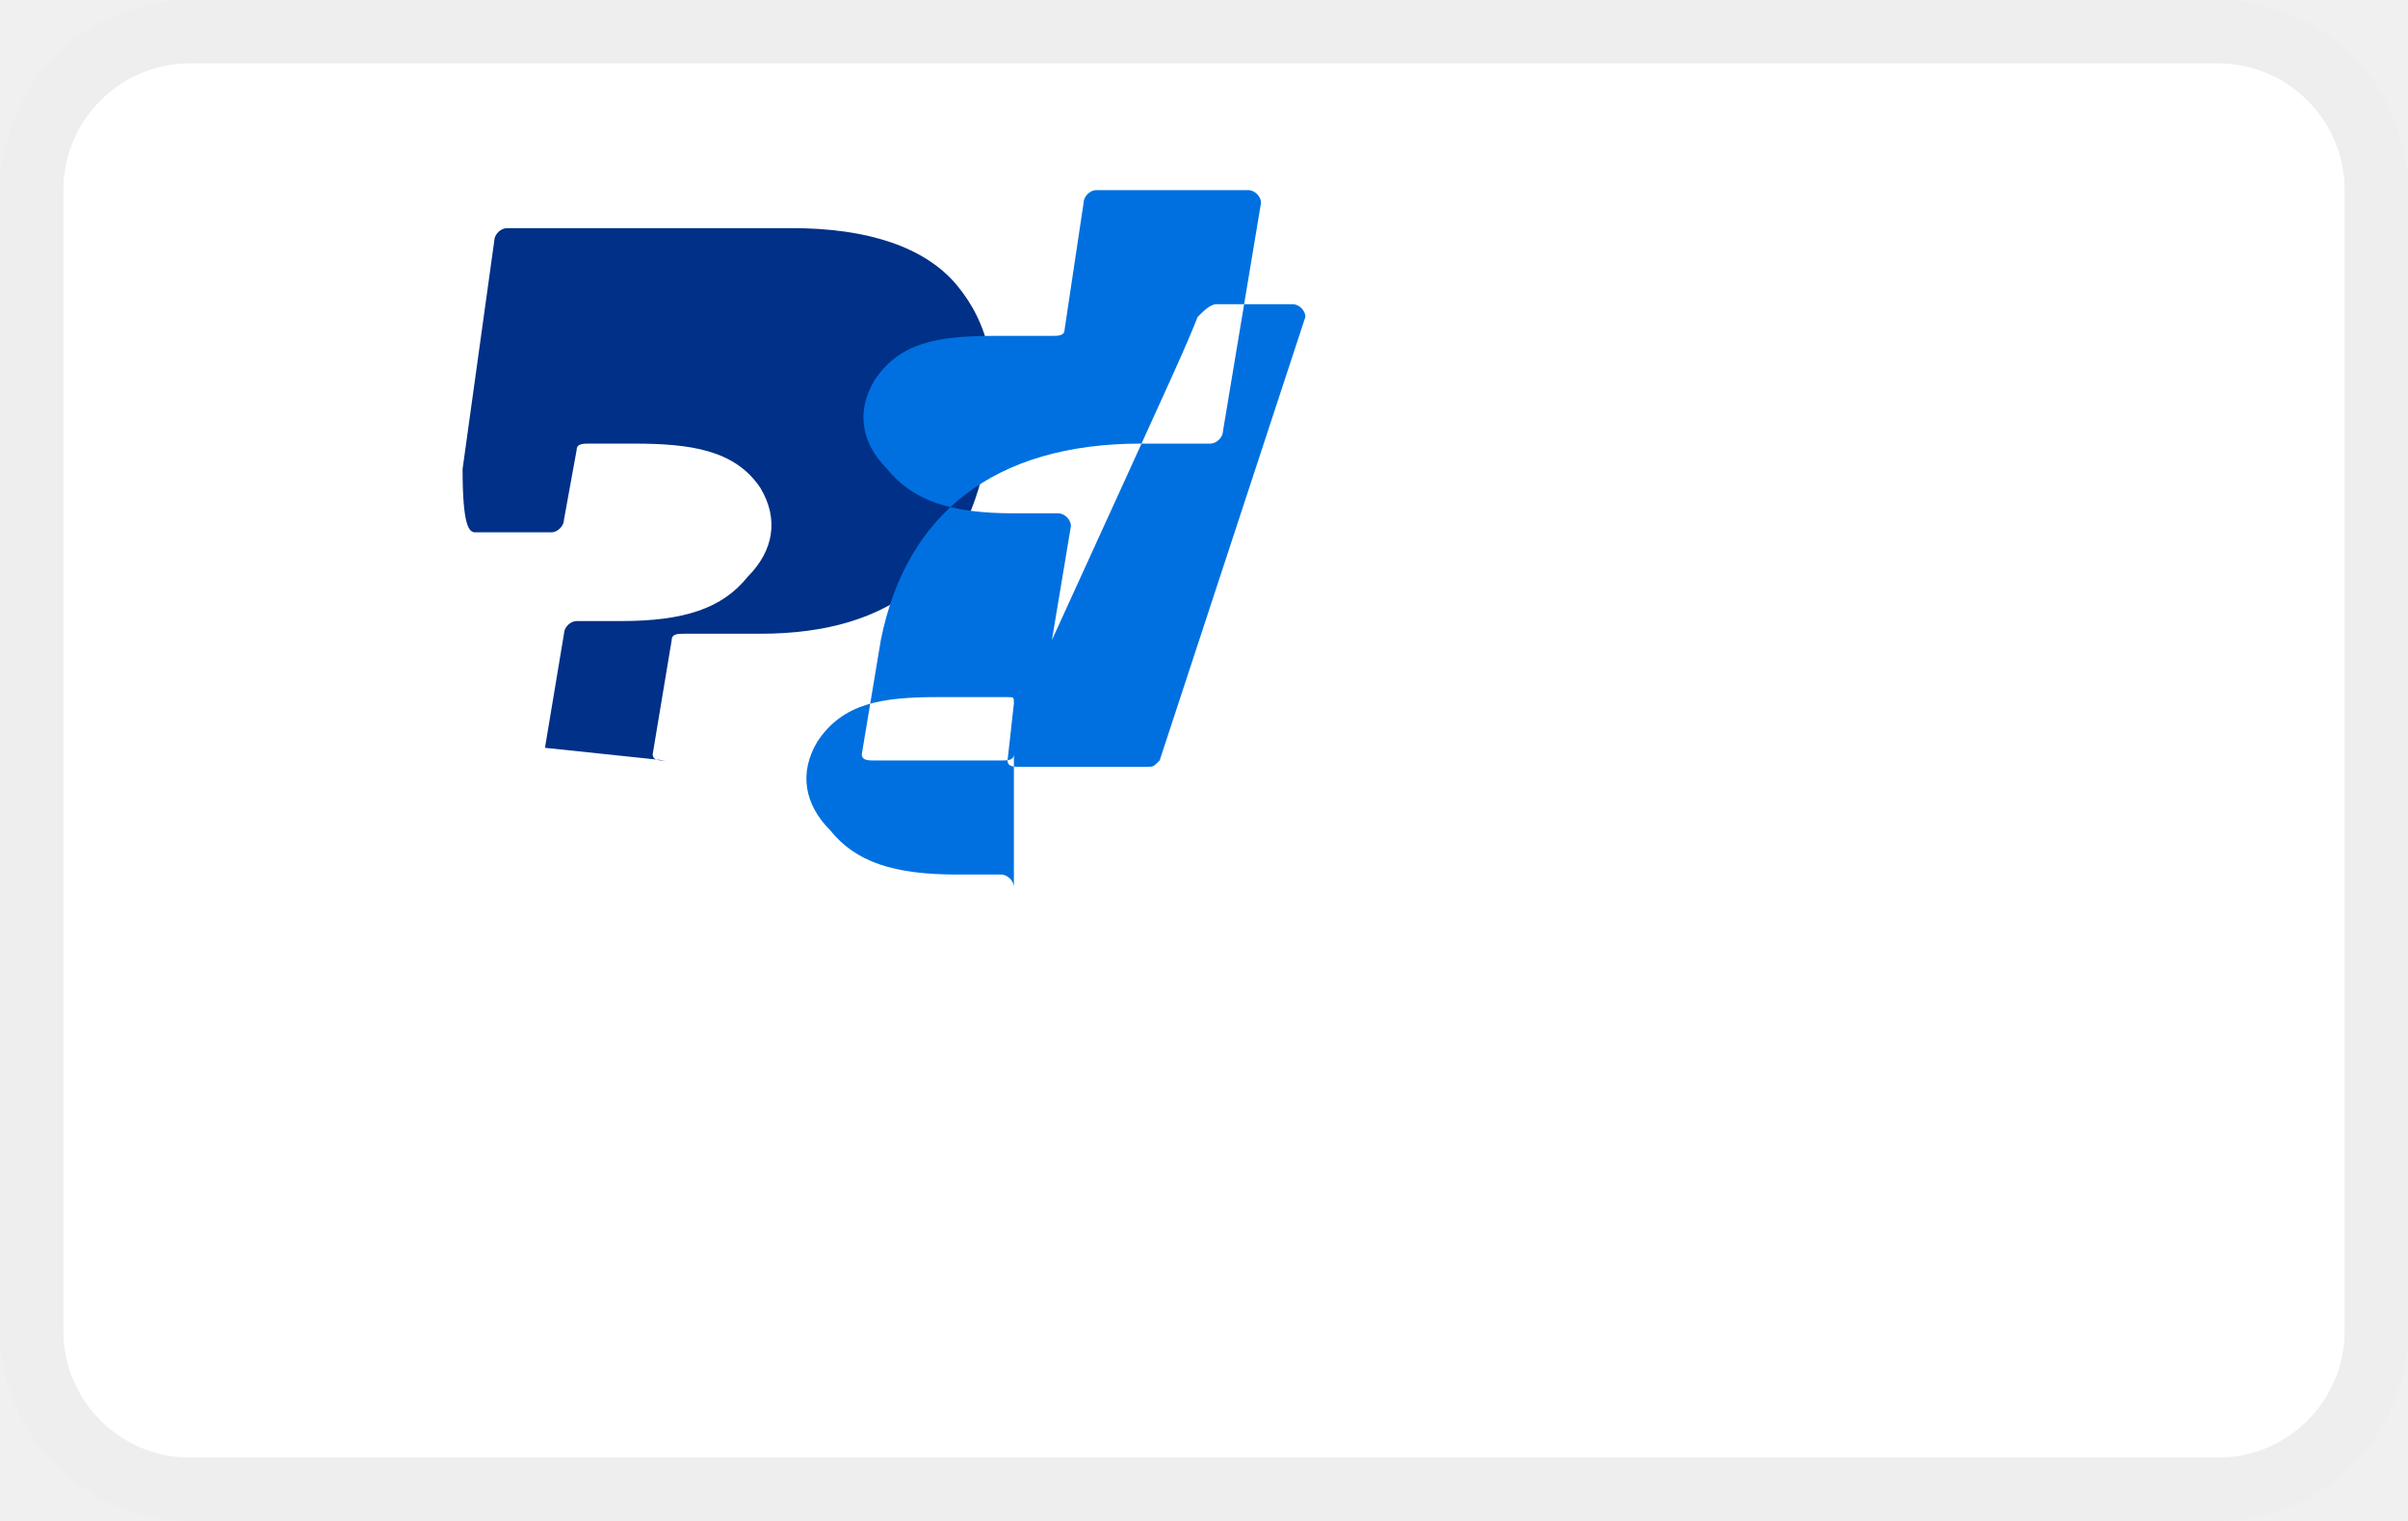
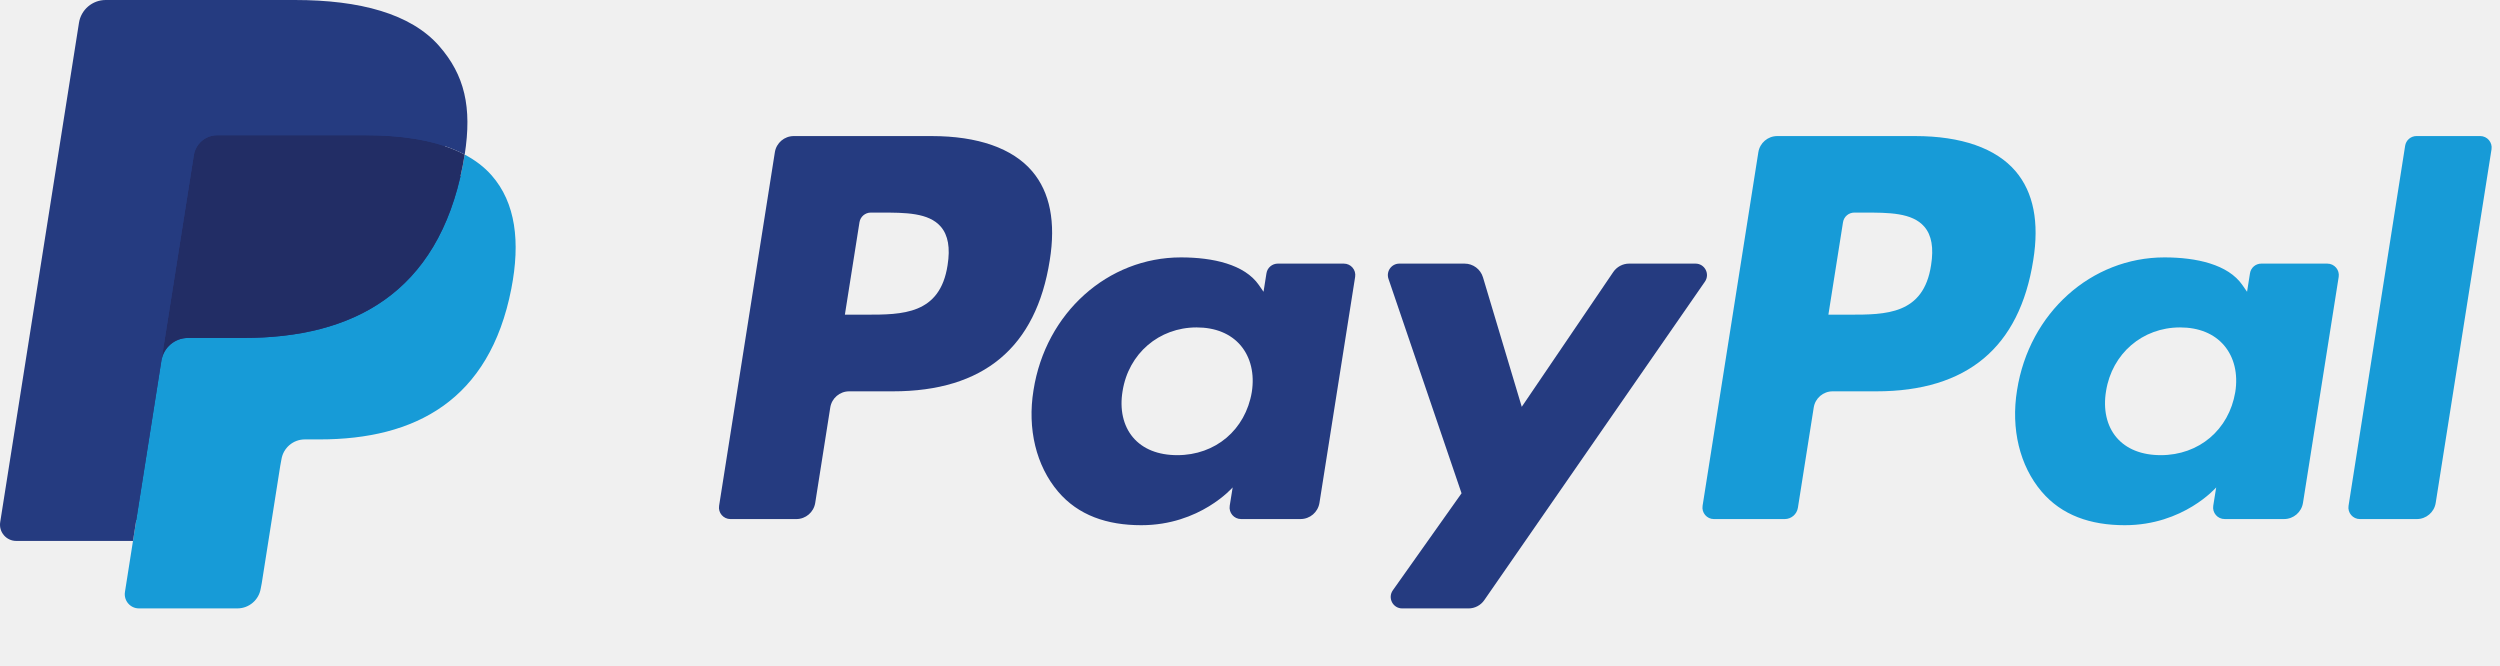
- <svg xmlns="http://www.w3.org/2000/svg" viewBox="0 0 38 24" width="38" height="24" role="img" aria-labelledby="pi-paypal">
-   <rect fill="#fff" width="38" height="24" rx="3" />
-   <rect x="0.5" y="0.5" width="37" height="23" rx="2.5" fill="none" stroke="#000" stroke-opacity="0.07" />
-   <g transform="translate(8, 4)" fill="none" fill-rule="evenodd">
-     <path fill="#003087" d="M2.5 8c-.1 0-.2 0-.2-.1l.3-1.8c0-.1.1-.1.2-.1h1.2c2.1 0 3.3-1 3.6-3 .2-1.1 0-1.9-.5-2.5-.5-.6-1.4-.9-2.6-.9H0c-.1 0-.2.1-.2.2l-.5 3.6C-.7 4.3-.6 4.4-.5 4.4h1.2c.1 0 .2-.1.2-.2l.2-1.1c0-.1.1-.1.2-.1h.7c.9 0 1.6.1 2 .7.3.5.2 1-.2 1.4-.4.5-1 .7-2 .7h-.7c-.1 0-.2.1-.2.2l-.3 1.8z" />
-     <path fill="#0070E0" d="M5.8 8c-.1 0-.2 0-.2-.1l.3-1.8c.4-2 1.8-3.1 4.1-3.1h1.1c.1 0 .2-.1.2-.2l.6-3.6c0-.1-.1-.2-.2-.2H9.3c-.1 0-.2.1-.2.2l-.3 2c0 .1-.1.1-.2.1H7.7c-.9 0-1.5.1-1.9.7-.3.5-.2 1 .2 1.4.4.5 1 .7 2 .7h.7c.1 0 .2.1.2.2l-.3 1.8c2.1-4.6 2.1-4.6 2.3-5.1.1-.1.2-.2.3-.2h1.2c.1 0 .2.1.2.2L10.3 8c-.1.1-.1.1-.2.1H8.1c-.1 0-.2 0-.2-.1l.1-.9c0-.1 0-.1-.1-.1H6.8c-.9 0-1.5.1-1.9.7-.3.5-.2 1 .2 1.4.4.5 1 .7 2 .7h.7c.1 0 .2.1.2.2L8 7.9c0 .1-.1.1-.2.1H5.8z" />
-   </g>
+ <svg xmlns="http://www.w3.org/2000/svg" version="1.1" id="Layer_1" x="0px" y="0px" width="124px" height="33px" viewBox="0 0 124 33" enable-background="new 0 0 124 33" xml:space="preserve">
+   <path fill="#253B80" d="M46.211,6.749h-6.839c-0.468,0-0.866,0.34-0.939,0.802l-2.766,17.537c-0.055,0.346,0.213,0.658,0.564,0.658  h3.265c0.468,0,0.866-0.34,0.939-0.803l0.746-4.73c0.072-0.463,0.471-0.803,0.938-0.803h2.165c4.505,0,7.105-2.18,7.784-6.5  c0.306-1.89,0.013-3.375-0.872-4.415C50.224,7.353,48.5,6.749,46.211,6.749z M47,13.154c-0.374,2.454-2.249,2.454-4.062,2.454  h-1.032l0.724-4.583c0.043-0.277,0.283-0.481,0.563-0.481h0.473c1.235,0,2.4,0,3.002,0.704C47.027,11.668,47.137,12.292,47,13.154z" />
+   <path fill="#253B80" d="M66.654,13.075h-3.275c-0.279,0-0.52,0.204-0.563,0.481l-0.145,0.916l-0.229-0.332  c-0.709-1.029-2.29-1.373-3.868-1.373c-3.619,0-6.71,2.741-7.312,6.586c-0.313,1.918,0.132,3.752,1.22,5.031  c0.998,1.176,2.426,1.666,4.125,1.666c2.916,0,4.533-1.875,4.533-1.875l-0.146,0.91c-0.055,0.348,0.213,0.66,0.562,0.66h2.95  c0.469,0,0.865-0.34,0.939-0.803l1.77-11.209C67.271,13.388,67.004,13.075,66.654,13.075z M62.089,19.449  c-0.316,1.871-1.801,3.127-3.695,3.127c-0.951,0-1.711-0.305-2.199-0.883c-0.484-0.574-0.668-1.391-0.514-2.301  c0.295-1.855,1.805-3.152,3.67-3.152c0.93,0,1.686,0.309,2.184,0.892C62.034,17.721,62.232,18.543,62.089,19.449z" />
+   <path fill="#253B80" d="M84.096,13.075h-3.291c-0.314,0-0.609,0.156-0.787,0.417l-4.539,6.686l-1.924-6.425  c-0.121-0.402-0.492-0.678-0.912-0.678h-3.234c-0.393,0-0.666,0.384-0.541,0.754l3.625,10.638l-3.408,4.811  c-0.268,0.379,0.002,0.9,0.465,0.9h3.287c0.312,0,0.604-0.152,0.781-0.408L84.564,13.97C84.826,13.592,84.557,13.075,84.096,13.075z  " />
+   <path fill="#179BD7" d="M94.992,6.749h-6.84c-0.467,0-0.865,0.34-0.938,0.802l-2.766,17.537c-0.055,0.346,0.213,0.658,0.562,0.658  h3.51c0.326,0,0.605-0.238,0.656-0.562l0.785-4.971c0.072-0.463,0.471-0.803,0.938-0.803h2.164c4.506,0,7.105-2.18,7.785-6.5  c0.307-1.89,0.012-3.375-0.873-4.415C99.004,7.353,97.281,6.749,94.992,6.749z M95.781,13.154c-0.373,2.454-2.248,2.454-4.062,2.454  h-1.031l0.725-4.583c0.043-0.277,0.281-0.481,0.562-0.481h0.473c1.234,0,2.4,0,3.002,0.704  C95.809,11.668,95.918,12.292,95.781,13.154z" />
+   <path fill="#179BD7" d="M115.434,13.075h-3.273c-0.281,0-0.52,0.204-0.562,0.481l-0.145,0.916l-0.23-0.332  c-0.709-1.029-2.289-1.373-3.867-1.373c-3.619,0-6.709,2.741-7.311,6.586c-0.312,1.918,0.131,3.752,1.219,5.031  c1,1.176,2.426,1.666,4.125,1.666c2.916,0,4.533-1.875,4.533-1.875l-0.146,0.91c-0.055,0.348,0.213,0.66,0.564,0.66h2.949  c0.467,0,0.865-0.34,0.938-0.803l1.771-11.209C116.053,13.388,115.785,13.075,115.434,13.075z M110.869,19.449  c-0.314,1.871-1.801,3.127-3.695,3.127c-0.949,0-1.711-0.305-2.199-0.883c-0.484-0.574-0.666-1.391-0.514-2.301  c0.297-1.855,1.805-3.152,3.67-3.152c0.93,0,1.686,0.309,2.184,0.892C110.816,17.721,111.014,18.543,110.869,19.449z" />
+   <path fill="#179BD7" d="M119.295,7.23l-2.807,17.858c-0.055,0.346,0.213,0.658,0.562,0.658h2.822c0.469,0,0.867-0.34,0.939-0.803  l2.768-17.536c0.055-0.346-0.213-0.659-0.562-0.659h-3.16C119.578,6.749,119.338,6.953,119.295,7.23z" />
+   <path fill="#253B80" d="M7.266,29.154l0.523-3.322l-1.165-0.027H1.061L4.927,1.292C4.939,1.218,4.978,1.149,5.035,1.1  c0.057-0.049,0.13-0.076,0.206-0.076h9.38c3.114,0,5.263,0.648,6.385,1.927c0.526,0.6,0.861,1.227,1.023,1.917  c0.17,0.724,0.173,1.589,0.007,2.644l-0.012,0.077v0.676l0.526,0.298c0.443,0.235,0.795,0.504,1.065,0.812  c0.45,0.513,0.741,1.165,0.864,1.938c0.127,0.795,0.085,1.741-0.123,2.812c-0.24,1.232-0.628,2.305-1.152,3.183  c-0.482,0.809-1.096,1.48-1.825,2c-0.696,0.494-1.523,0.869-2.458,1.109c-0.906,0.236-1.939,0.355-3.072,0.355h-0.73  c-0.522,0-1.029,0.188-1.427,0.525c-0.399,0.344-0.663,0.814-0.744,1.328l-0.055,0.299l-0.924,5.855l-0.042,0.215  c-0.011,0.068-0.03,0.102-0.058,0.125c-0.025,0.021-0.061,0.035-0.096,0.035H7.266z" />
+   <path fill="#179BD7" d="M23.048,7.667L23.048,7.667L23.048,7.667c-0.028,0.179-0.06,0.362-0.096,0.55  c-1.237,6.351-5.469,8.545-10.874,8.545H9.326c-0.661,0-1.218,0.48-1.321,1.132l0,0l0,0L6.596,26.83l-0.399,2.533  c-0.067,0.428,0.263,0.814,0.695,0.814h4.881c0.578,0,1.069-0.42,1.16-0.99l0.048-0.248l0.919-5.832l0.059-0.32  c0.09-0.572,0.582-0.992,1.16-0.992h0.73c4.729,0,8.431-1.92,9.513-7.476c0.452-2.321,0.218-4.259-0.978-5.622  C24.022,8.286,23.573,7.945,23.048,7.667z" />
+   <path fill="#222D65" d="M21.754,7.151c-0.189-0.055-0.384-0.105-0.584-0.15c-0.201-0.044-0.407-0.083-0.619-0.117  c-0.742-0.12-1.555-0.177-2.426-0.177h-7.352c-0.181,0-0.353,0.041-0.507,0.115C9.927,6.985,9.675,7.306,9.614,7.699L8.05,17.605  l-0.045,0.289c0.103-0.652,0.66-1.132,1.321-1.132h2.752c5.405,0,9.637-2.195,10.874-8.545c0.037-0.188,0.068-0.371,0.096-0.55  c-0.313-0.166-0.652-0.308-1.017-0.429C21.941,7.208,21.848,7.179,21.754,7.151z" />
+   <path fill="#253B80" d="M9.614,7.699c0.061-0.393,0.313-0.714,0.652-0.876c0.155-0.074,0.326-0.115,0.507-0.115h7.352  c0.871,0,1.684,0.057,2.426,0.177c0.212,0.034,0.418,0.073,0.619,0.117c0.2,0.045,0.395,0.095,0.584,0.15  c0.094,0.028,0.187,0.057,0.278,0.086c0.365,0.121,0.704,0.264,1.017,0.429c0.368-2.347-0.003-3.945-1.272-5.392  C20.378,0.682,17.853,0,14.622,0h-9.38c-0.66,0-1.223,0.48-1.325,1.133L0.01,25.898c-0.077,0.49,0.301,0.932,0.795,0.932h5.791  l1.454-9.225L9.614,7.699z" />
</svg>
